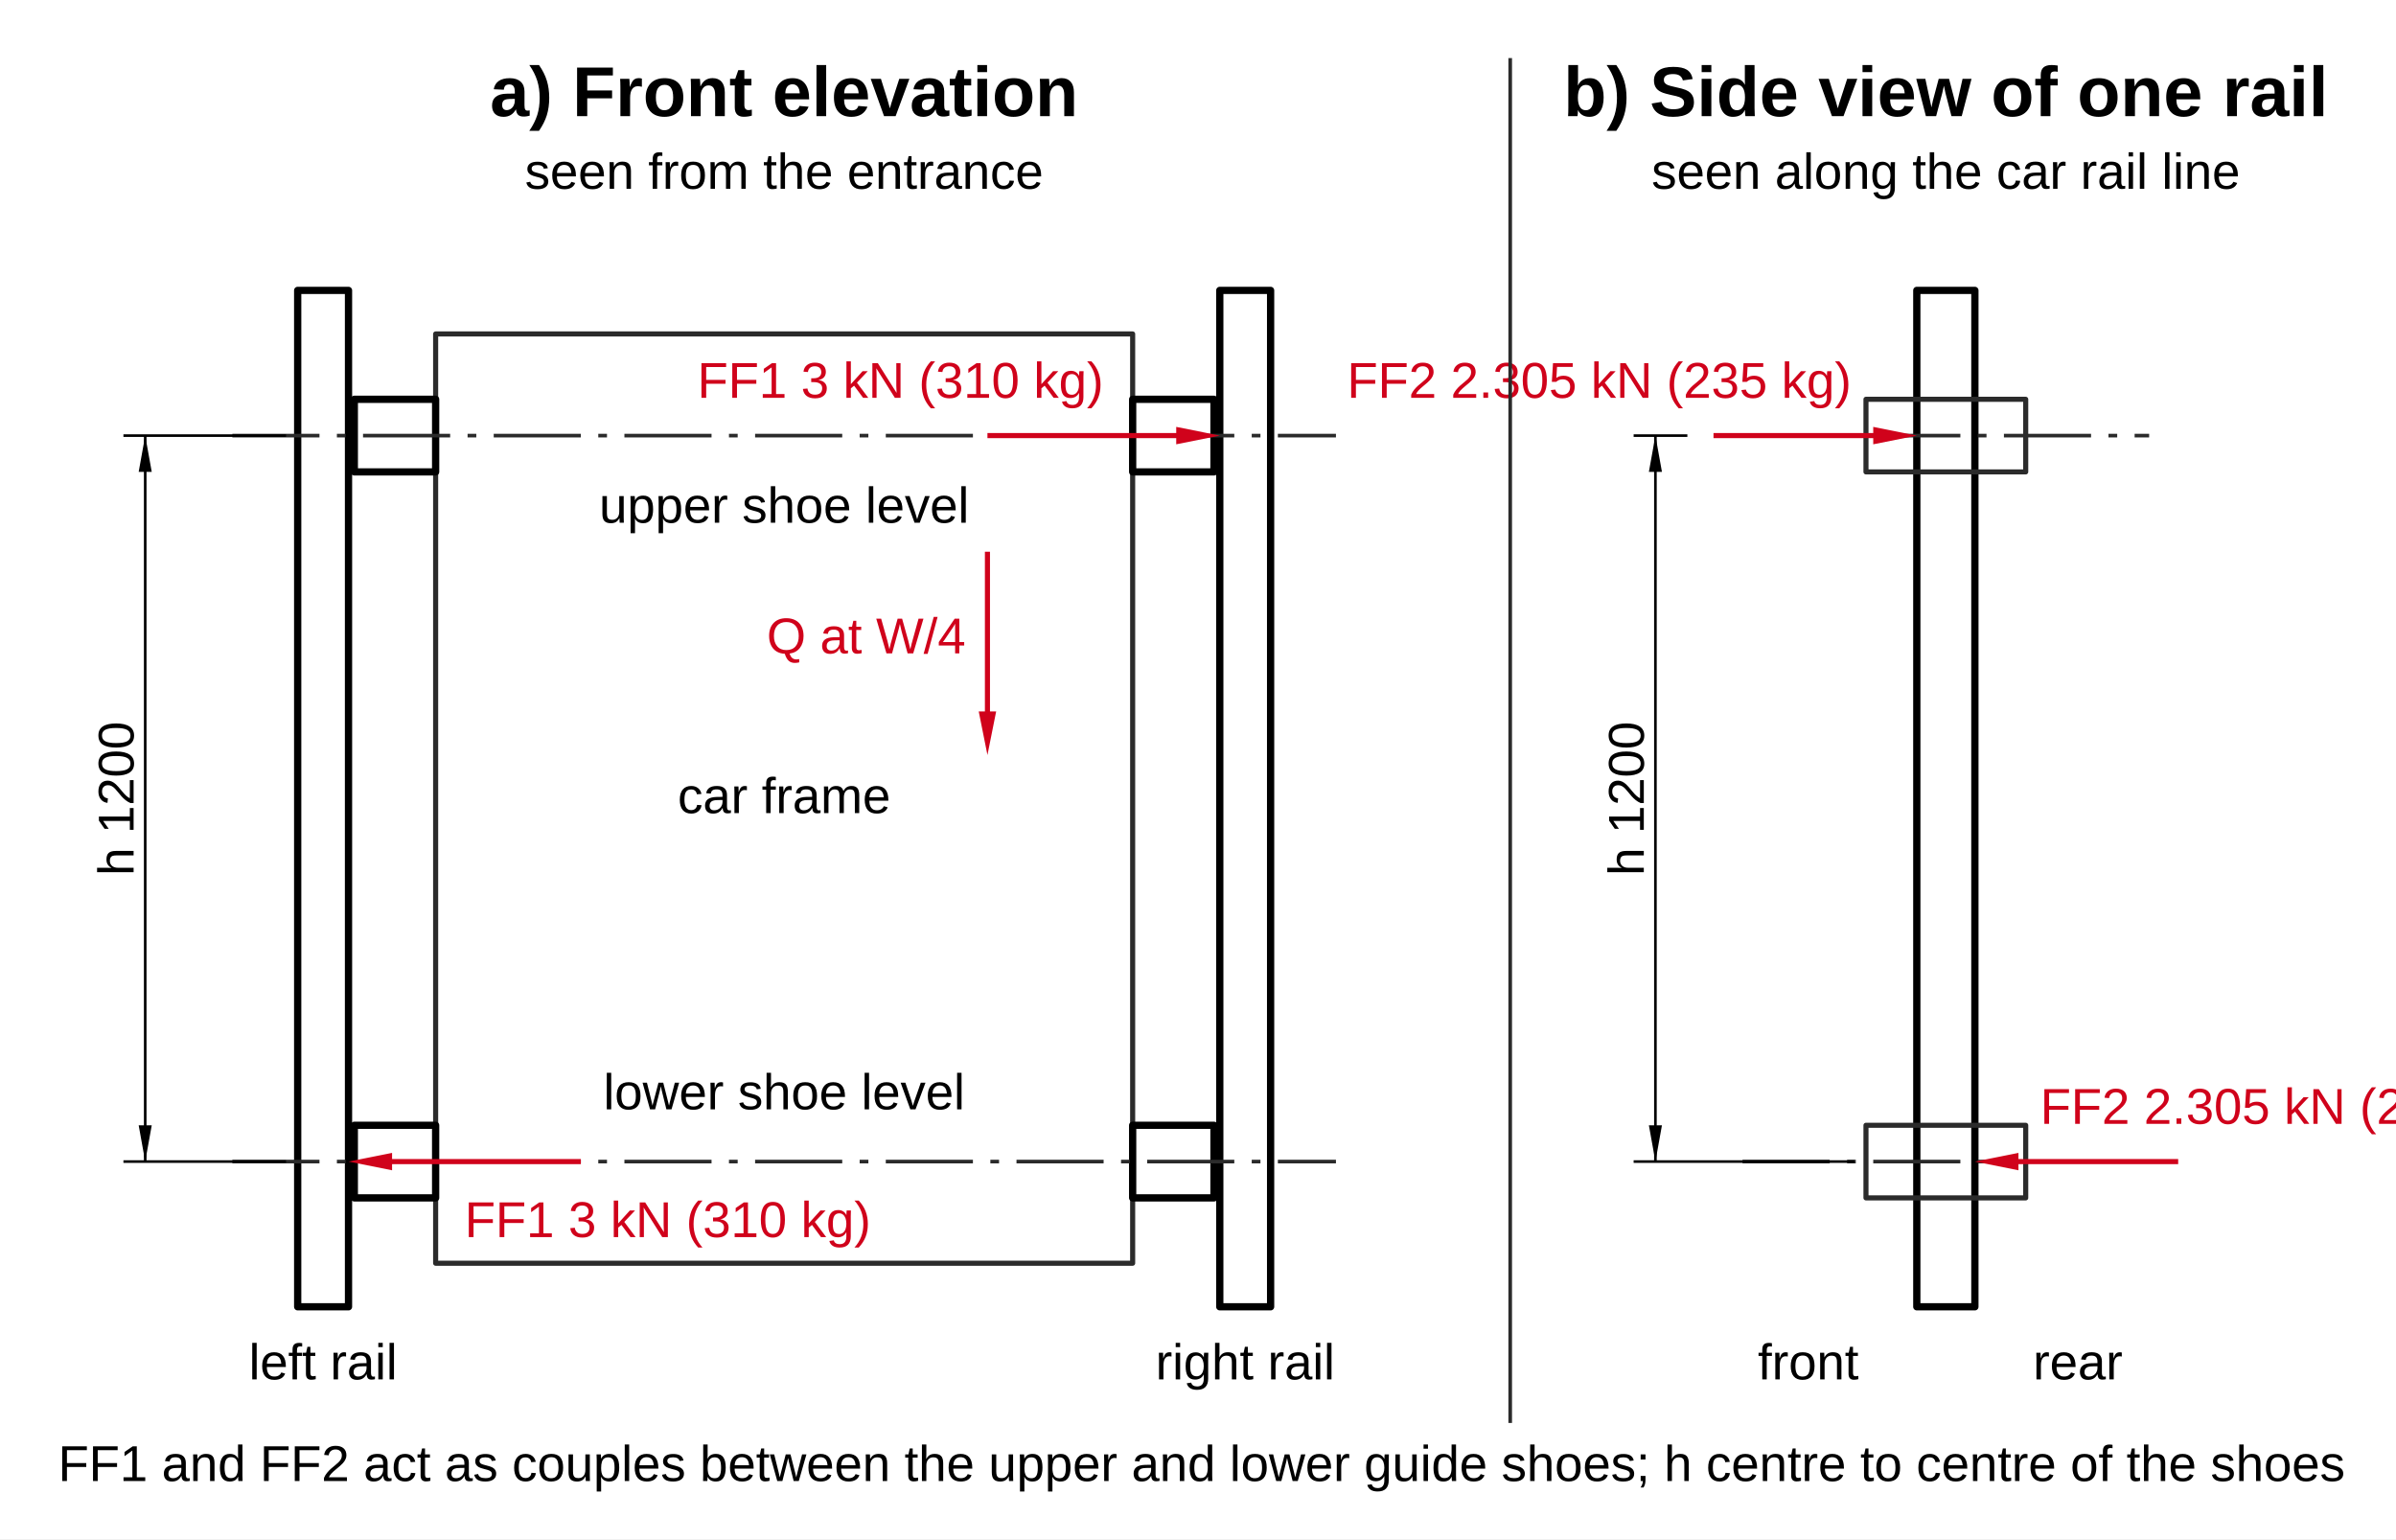
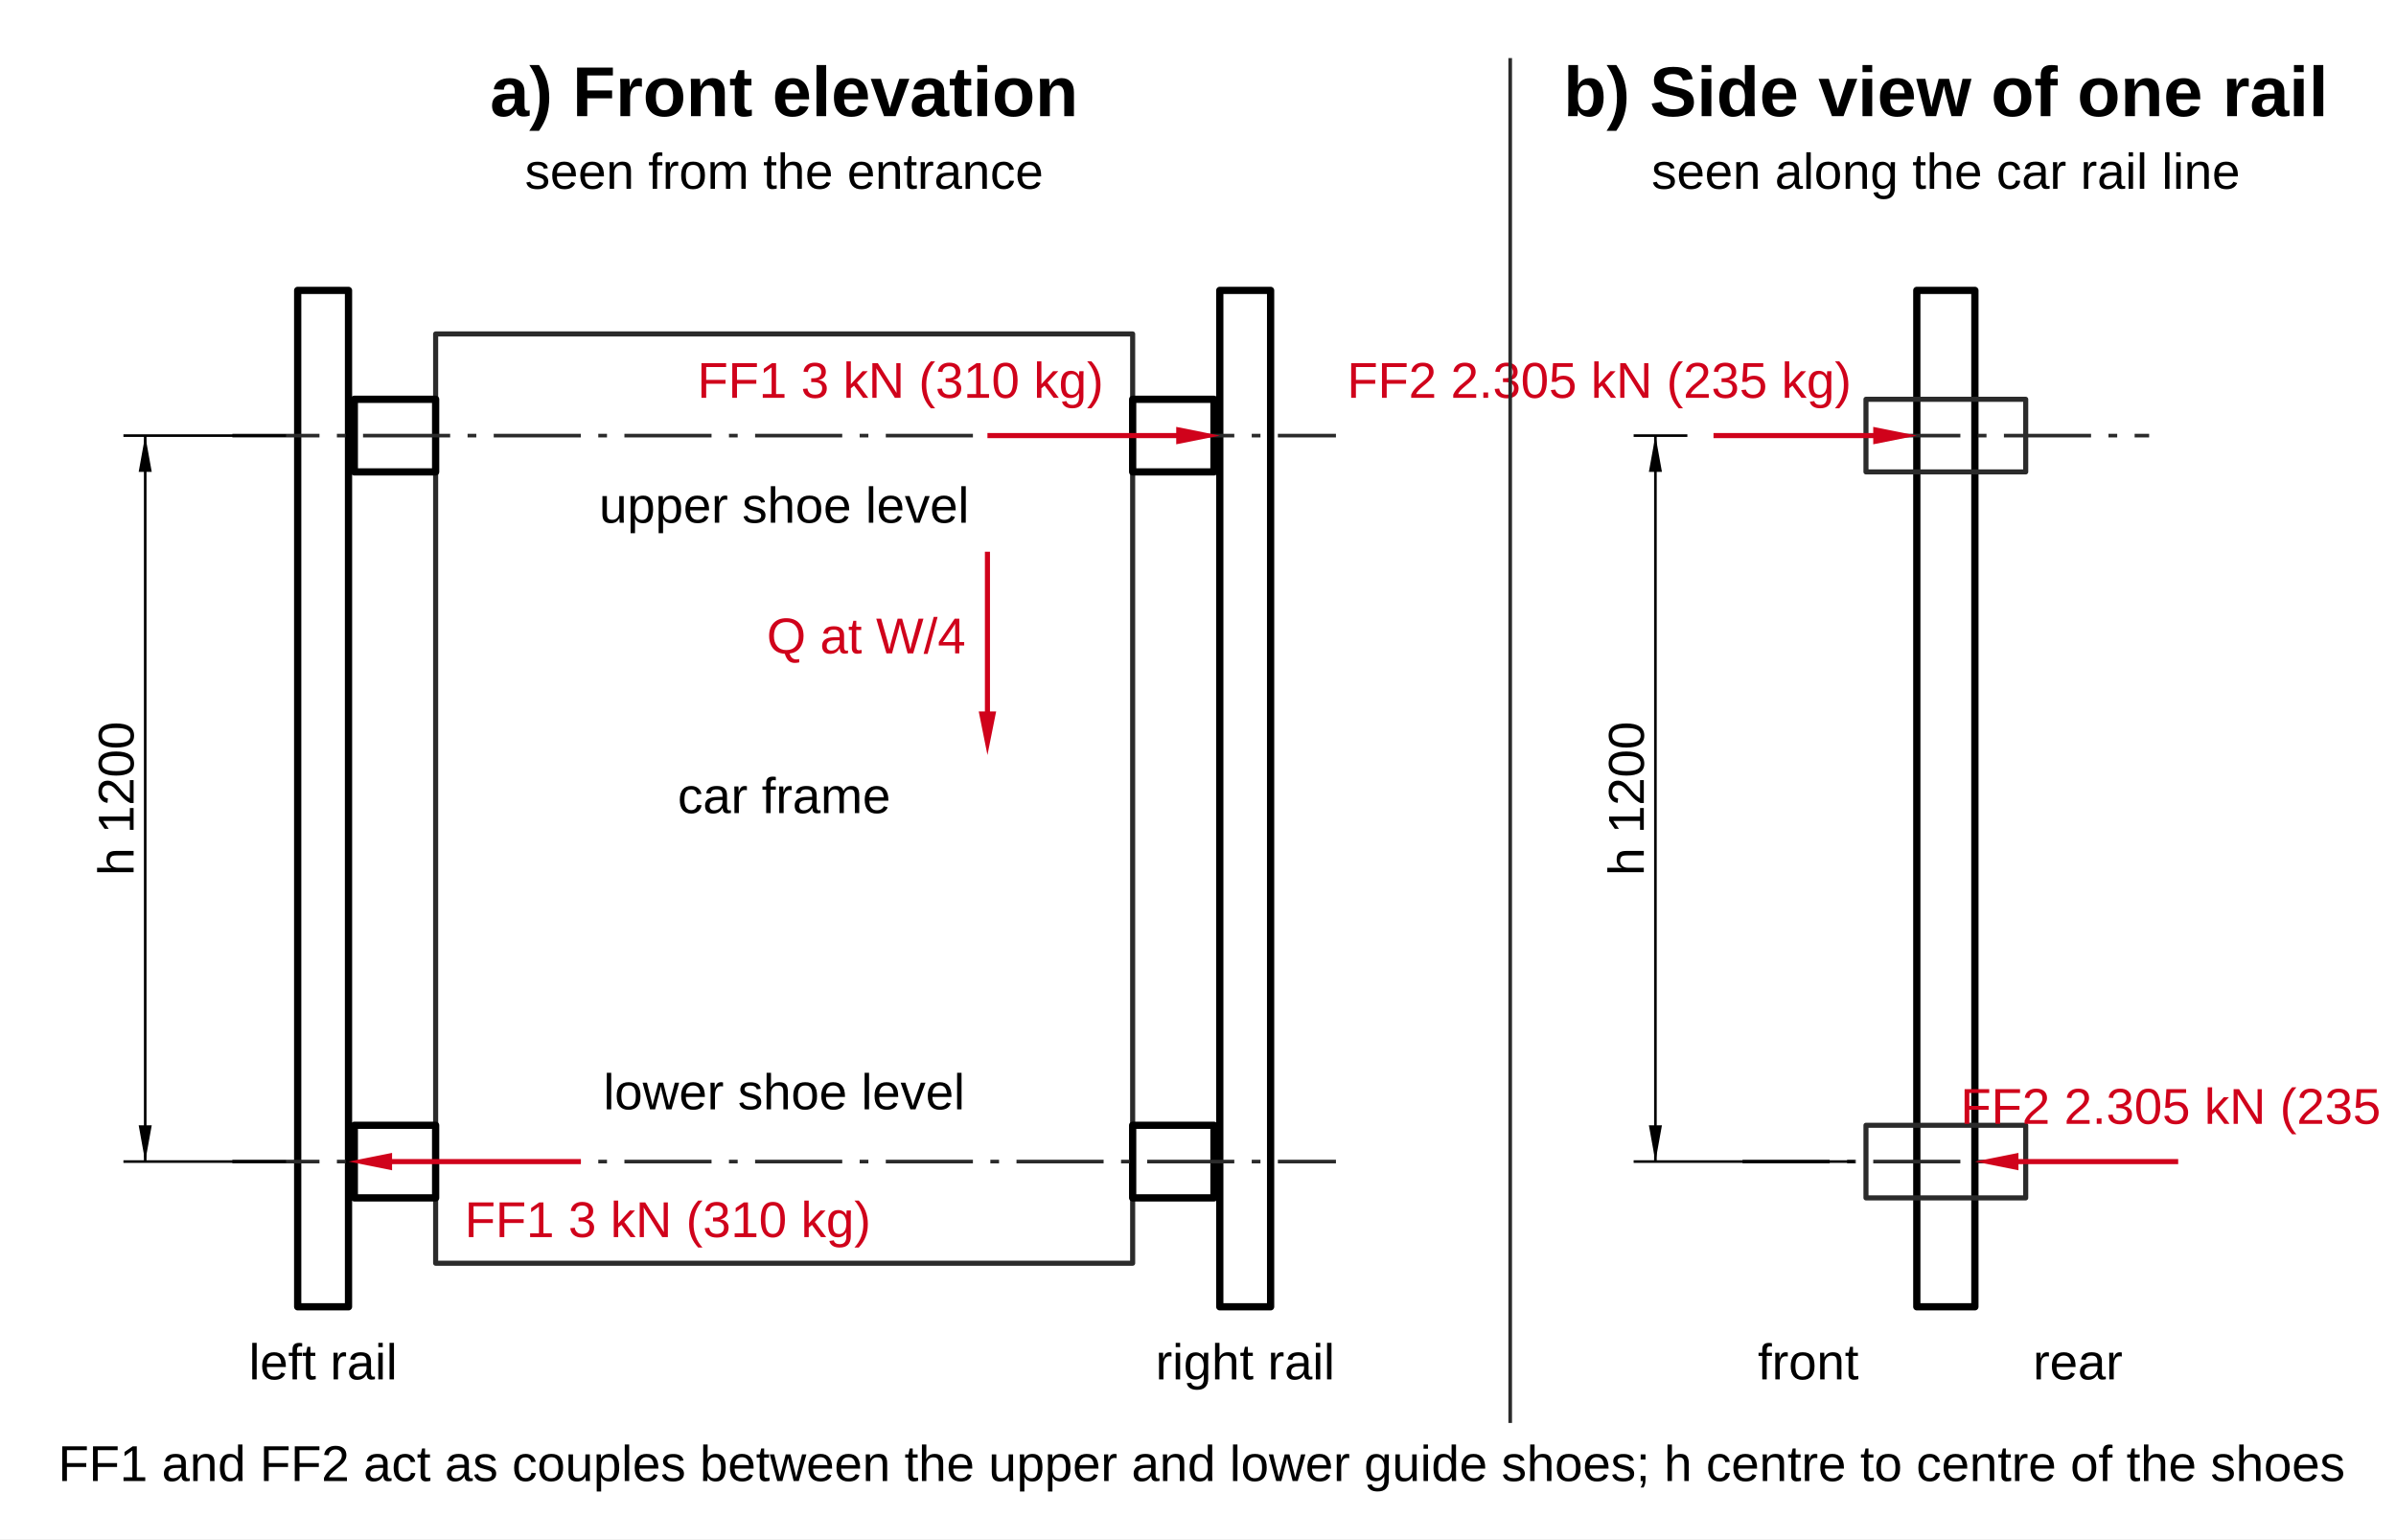
<svg xmlns="http://www.w3.org/2000/svg" version="1.1" width="165mm" height="106mm" viewBox="0 0 1650 1060" data-figure="F5">
  <rect x="0" y="0" width="1650" height="1060" fill="#FFFFFF" />
  <text x="540" y="80" font-family="ISOCPEUR, 'Arial Narrow', Arial, sans-serif" font-size="48.61" text-anchor="middle" fill="#000000" font-weight="bold">a) Front elevation</text>
  <text x="540" y="130" font-family="ISOCPEUR, 'Arial Narrow', Arial, sans-serif" font-size="34.72" text-anchor="middle" fill="#000000">seen from the entrance</text>
  <polygon data-tag="rail-left" points="205,200 240,200 240,900 205,900" fill="none" stroke="#000000" stroke-width="5" stroke-linejoin="round" stroke-linecap="butt" />
  <polygon data-tag="rail-right" points="840,200 875,200 875,900 840,900" fill="none" stroke="#000000" stroke-width="5" stroke-linejoin="round" stroke-linecap="butt" />
  <polygon data-tag="car-frame" points="300,230 780,230 780,870 300,870" fill="none" stroke="#2B2B2B" stroke-width="3.5" stroke-linejoin="round" stroke-linecap="butt" />
  <polygon data-tag="shoe-left-upper" points="244,275 300,275 300,325 244,325" fill="none" stroke="#000000" stroke-width="5" stroke-linejoin="round" stroke-linecap="butt" />
  <polygon data-tag="shoe-right-upper" points="780,275 836,275 836,325 780,325" fill="none" stroke="#000000" stroke-width="5" stroke-linejoin="round" stroke-linecap="butt" />
  <polygon data-tag="shoe-left-lower" points="244,775 300,775 300,825 244,825" fill="none" stroke="#000000" stroke-width="5" stroke-linejoin="round" stroke-linecap="butt" />
  <polygon data-tag="shoe-right-lower" points="780,775 836,775 836,825 780,825" fill="none" stroke="#000000" stroke-width="5" stroke-linejoin="round" stroke-linecap="butt" />
  <polyline data-tag="level-upper" points="160,300 920,300" fill="none" stroke="#2B2B2B" stroke-width="2.5" stroke-linejoin="round" stroke-linecap="butt" stroke-dasharray="60 12 6 12" />
  <polyline data-tag="level-lower" points="160,800 920,800" fill="none" stroke="#2B2B2B" stroke-width="2.5" stroke-linejoin="round" stroke-linecap="butt" stroke-dasharray="60 12 6 12" />
  <polyline data-tag="load-q-ff1" data-value="1" points="680,380 680,500" fill="none" stroke="#D0021B" stroke-width="3.5" stroke-linejoin="round" stroke-linecap="butt" />
  <polygon points="680,520 674,490 686,490" fill="#D0021B" stroke="none" />
  <text data-tag="load-q-ff1-text" data-value="1" x="665" y="450" font-family="ISOCPEUR, 'Arial Narrow', Arial, sans-serif" font-size="34.72" text-anchor="end" fill="#D0021B">Q at W/4</text>
  <polyline data-tag="force-ff1-upper" data-value="3" points="680,300 820,300" fill="none" stroke="#D0021B" stroke-width="3.5" stroke-linejoin="round" stroke-linecap="butt" />
  <polygon points="840,300 810,306 810,294" fill="#D0021B" stroke="none" />
  <text data-tag="force-ff1-upper-text" data-value="3" x="760" y="274" font-family="ISOCPEUR, 'Arial Narrow', Arial, sans-serif" font-size="34.72" text-anchor="end" fill="#D0021B">FF1 3 kN (310 kg)</text>
  <polyline data-tag="force-ff1-lower" data-value="3" points="400,800 260,800" fill="none" stroke="#D0021B" stroke-width="3.5" stroke-linejoin="round" stroke-linecap="butt" />
  <polygon points="240,800 270,794 270,806" fill="#D0021B" stroke="none" />
  <text data-tag="force-ff1-lower-text" data-value="3" x="320" y="852" font-family="ISOCPEUR, 'Arial Narrow', Arial, sans-serif" font-size="34.72" text-anchor="start" fill="#D0021B">FF1 3 kN (310 kg)</text>
  <text data-tag="label-upper" x="540" y="360" font-family="ISOCPEUR, 'Arial Narrow', Arial, sans-serif" font-size="34.72" text-anchor="middle" fill="#000000">upper shoe level</text>
  <text data-tag="label-lower" x="540" y="764" font-family="ISOCPEUR, 'Arial Narrow', Arial, sans-serif" font-size="34.72" text-anchor="middle" fill="#000000">lower shoe level</text>
  <text x="540" y="560" font-family="ISOCPEUR, 'Arial Narrow', Arial, sans-serif" font-size="34.72" text-anchor="middle" fill="#000000">car frame</text>
  <text x="222.5" y="950" font-family="ISOCPEUR, 'Arial Narrow', Arial, sans-serif" font-size="34.72" text-anchor="middle" fill="#000000">left rail</text>
  <text x="857.5" y="950" font-family="ISOCPEUR, 'Arial Narrow', Arial, sans-serif" font-size="34.72" text-anchor="middle" fill="#000000">right rail</text>
  <polyline data-tag="dim-h-ext" points="197,300 85,300" fill="none" stroke="#000000" stroke-width="1.8" stroke-linejoin="round" stroke-linecap="butt" />
  <polyline data-tag="dim-h-ext" points="197,800 85,800" fill="none" stroke="#000000" stroke-width="1.8" stroke-linejoin="round" stroke-linecap="butt" />
  <polyline data-tag="dim-h" data-value="1200" points="100,300 100,800" fill="none" stroke="#000000" stroke-width="1.8" stroke-linejoin="round" stroke-linecap="butt" />
  <polygon points="100,300 104.5,325 95.5,325" fill="#000000" stroke="none" />
  <polygon points="100,800 95.5,775 104.5,775" fill="#000000" stroke="none" />
  <text data-tag="dim-h-text" data-value="1200" x="92" y="550" font-family="ISOCPEUR, 'Arial Narrow', Arial, sans-serif" font-size="34.72" text-anchor="middle" fill="#000000" transform="rotate(-90 92 550)">h 1200</text>
  <text x="1340" y="80" font-family="ISOCPEUR, 'Arial Narrow', Arial, sans-serif" font-size="48.61" text-anchor="middle" fill="#000000" font-weight="bold">b) Side view of one rail</text>
  <text x="1340" y="130" font-family="ISOCPEUR, 'Arial Narrow', Arial, sans-serif" font-size="34.72" text-anchor="middle" fill="#000000">seen along the car rail line</text>
  <polygon data-tag="rail-side" points="1320,200 1360,200 1360,900 1320,900" fill="none" stroke="#000000" stroke-width="5" stroke-linejoin="round" stroke-linecap="butt" />
  <polygon data-tag="shoe-side-upper" points="1285,275 1395,275 1395,325 1285,325" fill="none" stroke="#2B2B2B" stroke-width="3.5" stroke-linejoin="round" stroke-linecap="butt" />
  <polygon data-tag="shoe-side-lower" points="1285,775 1395,775 1395,825 1285,825" fill="none" stroke="#2B2B2B" stroke-width="3.5" stroke-linejoin="round" stroke-linecap="butt" />
  <polyline points="1200,300 1480,300" fill="none" stroke="#2B2B2B" stroke-width="2.5" stroke-linejoin="round" stroke-linecap="butt" stroke-dasharray="60 12 6 12" />
  <polyline points="1200,800 1480,800" fill="none" stroke="#2B2B2B" stroke-width="2.5" stroke-linejoin="round" stroke-linecap="butt" stroke-dasharray="60 12 6 12" />
  <polyline data-tag="force-ff2-upper" data-value="2.305" points="1180,300 1300,300" fill="none" stroke="#D0021B" stroke-width="3.5" stroke-linejoin="round" stroke-linecap="butt" />
  <polygon points="1320,300 1290,306 1290,294" fill="#D0021B" stroke="none" />
  <text data-tag="force-ff2-upper-text" data-value="2.305" x="1275" y="274" font-family="ISOCPEUR, 'Arial Narrow', Arial, sans-serif" font-size="34.72" text-anchor="end" fill="#D0021B">FF2 2.305 kN (235 kg)</text>
  <polyline data-tag="force-ff2-lower" data-value="2.305" points="1500,800 1380,800" fill="none" stroke="#D0021B" stroke-width="3.5" stroke-linejoin="round" stroke-linecap="butt" />
  <polygon points="1360,800 1390,794 1390,806" fill="#D0021B" stroke="none" />
-   <text data-tag="force-ff2-lower-text" data-value="2.305" x="1405" y="774" font-family="ISOCPEUR, 'Arial Narrow', Arial, sans-serif" font-size="34.72" text-anchor="start" fill="#D0021B">FF2 2.305 kN (235 kg)</text>
+   <text data-tag="force-ff2-lower-text" data-value="2.305" x="1350.07" y="774" font-family="ISOCPEUR, 'Arial Narrow', Arial, sans-serif" font-size="34.72" text-anchor="start" fill="#D0021B">FF2 2.305 kN (235 kg)</text>
  <polyline data-tag="dim-h-side-ext" points="1162,300 1125,300" fill="none" stroke="#000000" stroke-width="1.8" stroke-linejoin="round" stroke-linecap="butt" />
  <polyline data-tag="dim-h-side-ext" points="1277,800 1125,800" fill="none" stroke="#000000" stroke-width="1.8" stroke-linejoin="round" stroke-linecap="butt" />
  <polyline data-tag="dim-h-side" data-value="1200" points="1140,300 1140,800" fill="none" stroke="#000000" stroke-width="1.8" stroke-linejoin="round" stroke-linecap="butt" />
  <polygon points="1140,300 1144.5,325 1135.5,325" fill="#000000" stroke="none" />
  <polygon points="1140,800 1135.5,775 1144.5,775" fill="#000000" stroke="none" />
  <text data-tag="dim-h-side-text" data-value="1200" x="1132" y="550" font-family="ISOCPEUR, 'Arial Narrow', Arial, sans-serif" font-size="34.72" text-anchor="middle" fill="#000000" transform="rotate(-90 1132 550)">h 1200</text>
  <text x="1280" y="950" font-family="ISOCPEUR, 'Arial Narrow', Arial, sans-serif" font-size="34.72" text-anchor="end" fill="#000000">front</text>
  <text x="1400" y="950" font-family="ISOCPEUR, 'Arial Narrow', Arial, sans-serif" font-size="34.72" text-anchor="start" fill="#000000">rear</text>
  <polyline data-tag="view-split" points="1040,40 1040,980" fill="none" stroke="#2B2B2B" stroke-width="2.5" stroke-linejoin="round" stroke-linecap="butt" />
  <text x="40" y="1020" font-family="ISOCPEUR, 'Arial Narrow', Arial, sans-serif" font-size="34.72" text-anchor="start" fill="#000000">FF1 and FF2 act as couples between the upper and lower guide shoes; h centre to centre of the shoes</text>
</svg>
